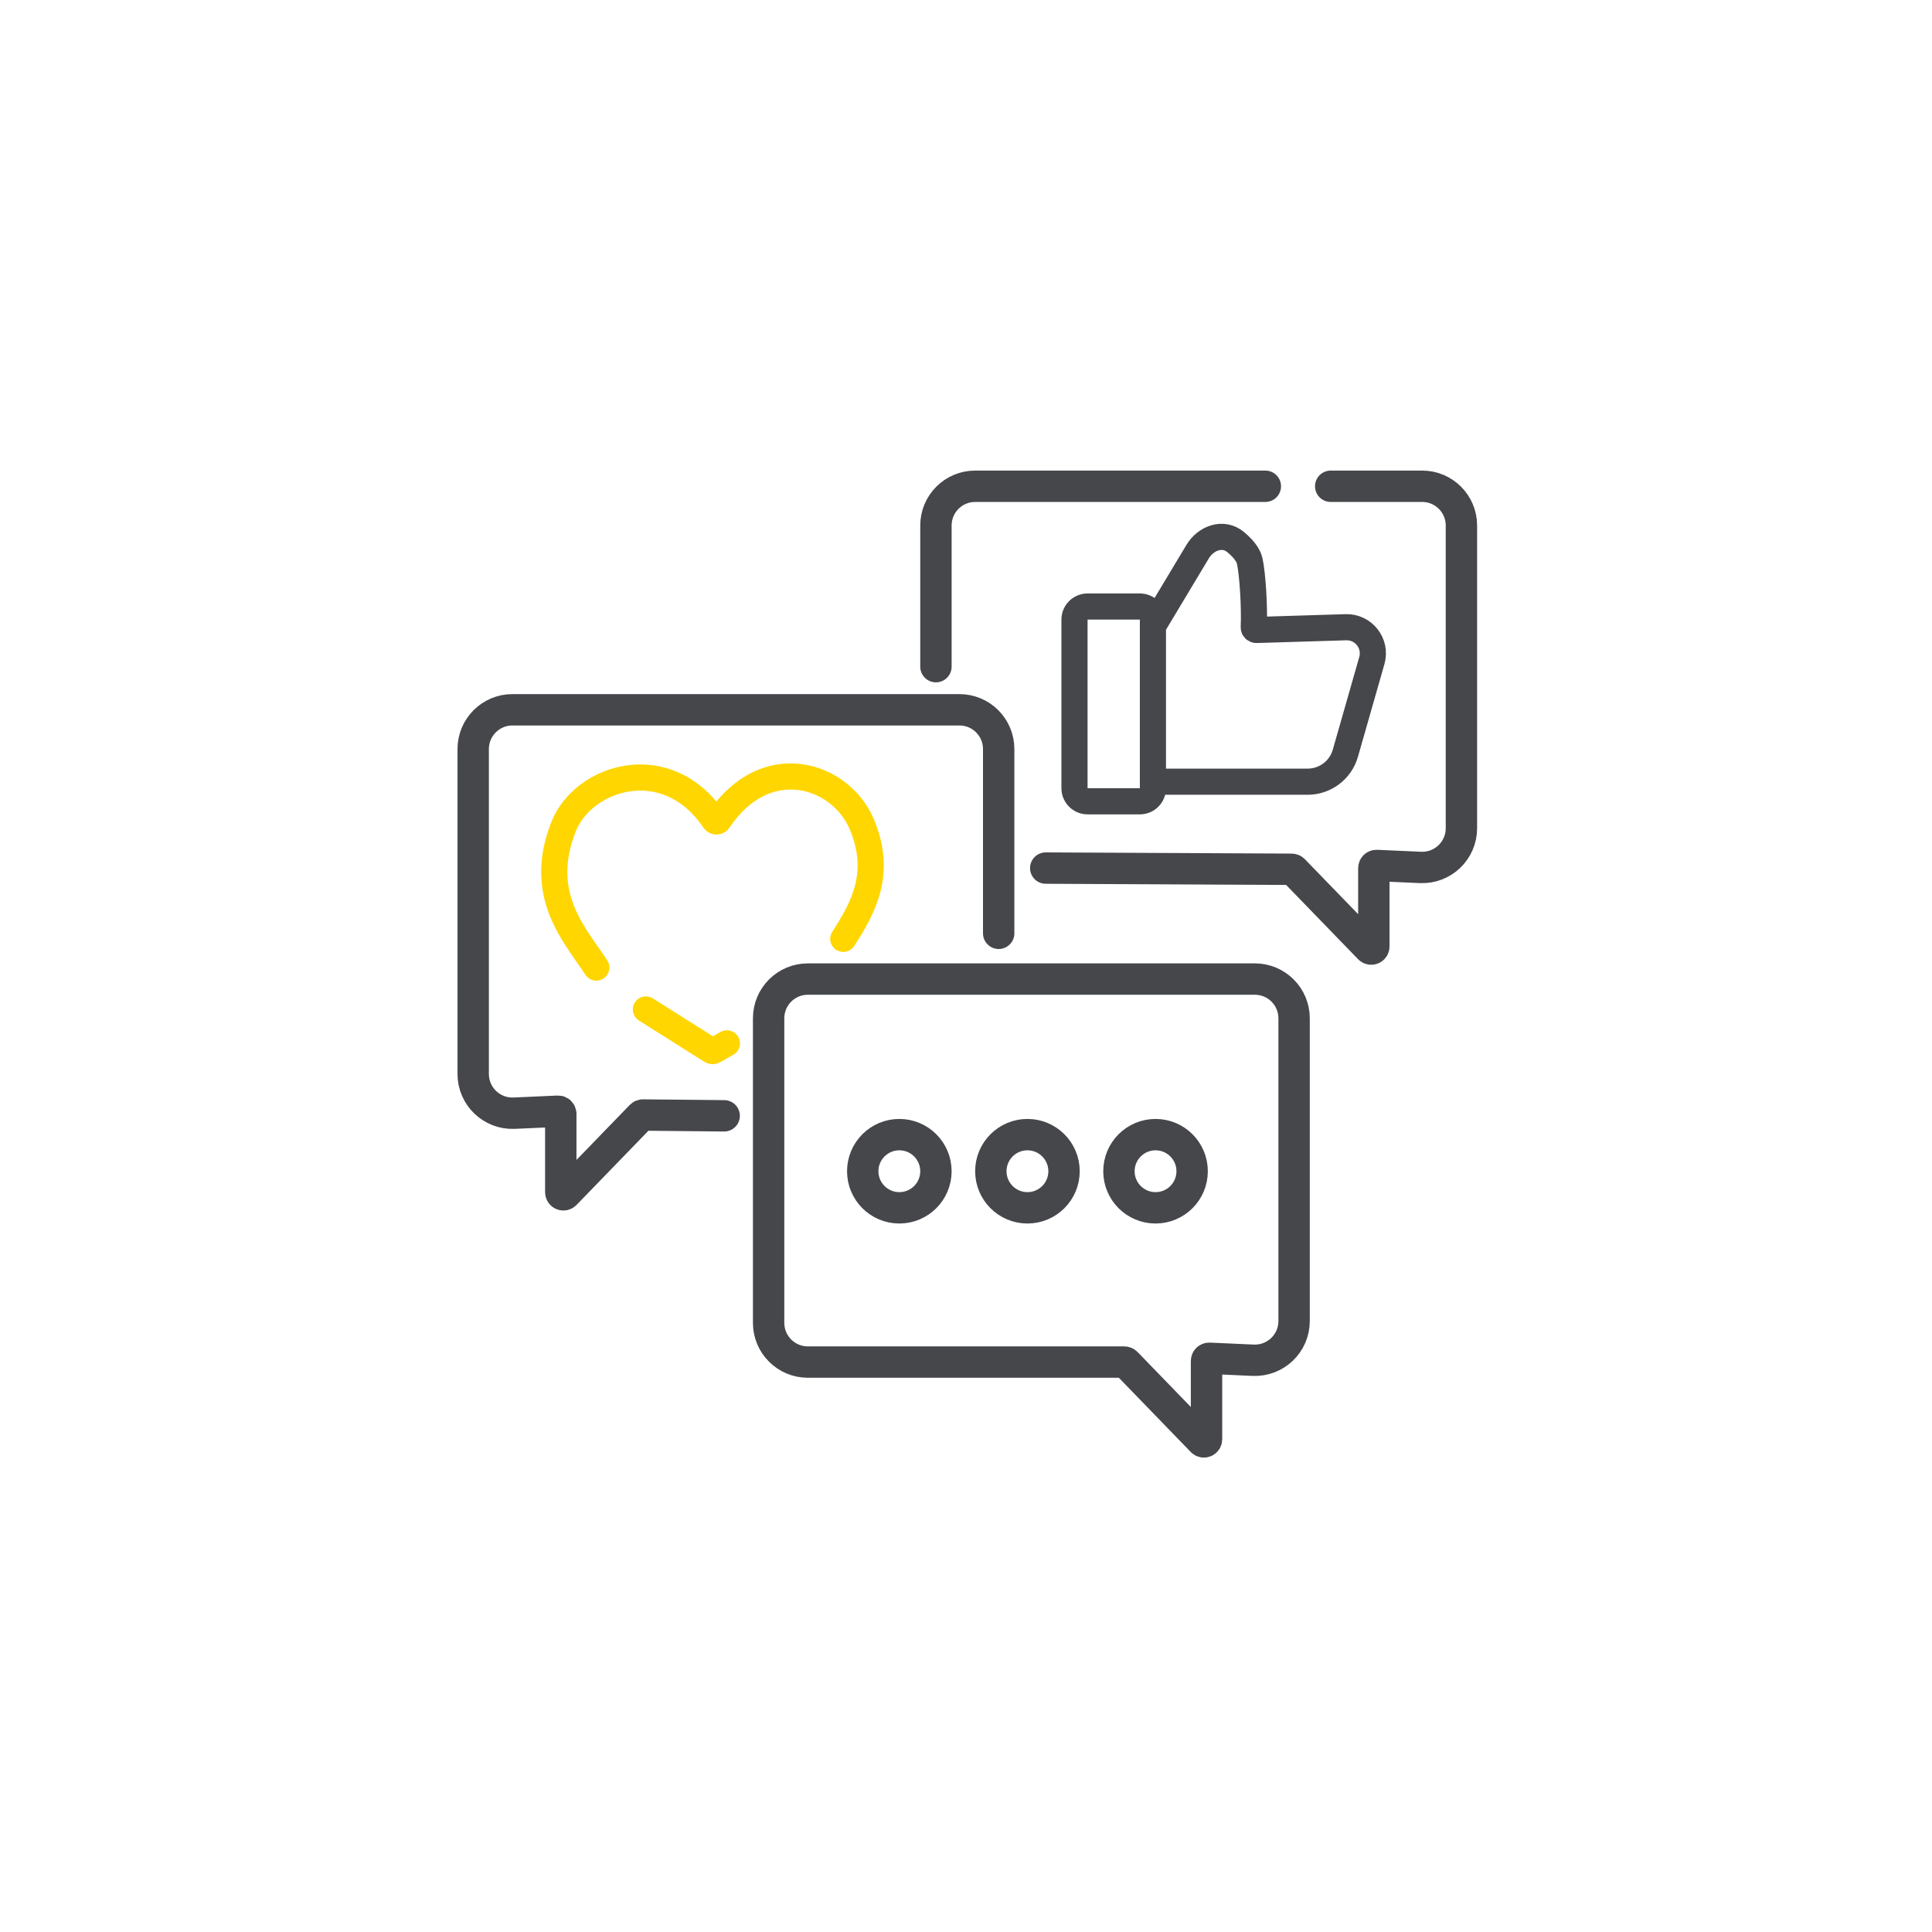
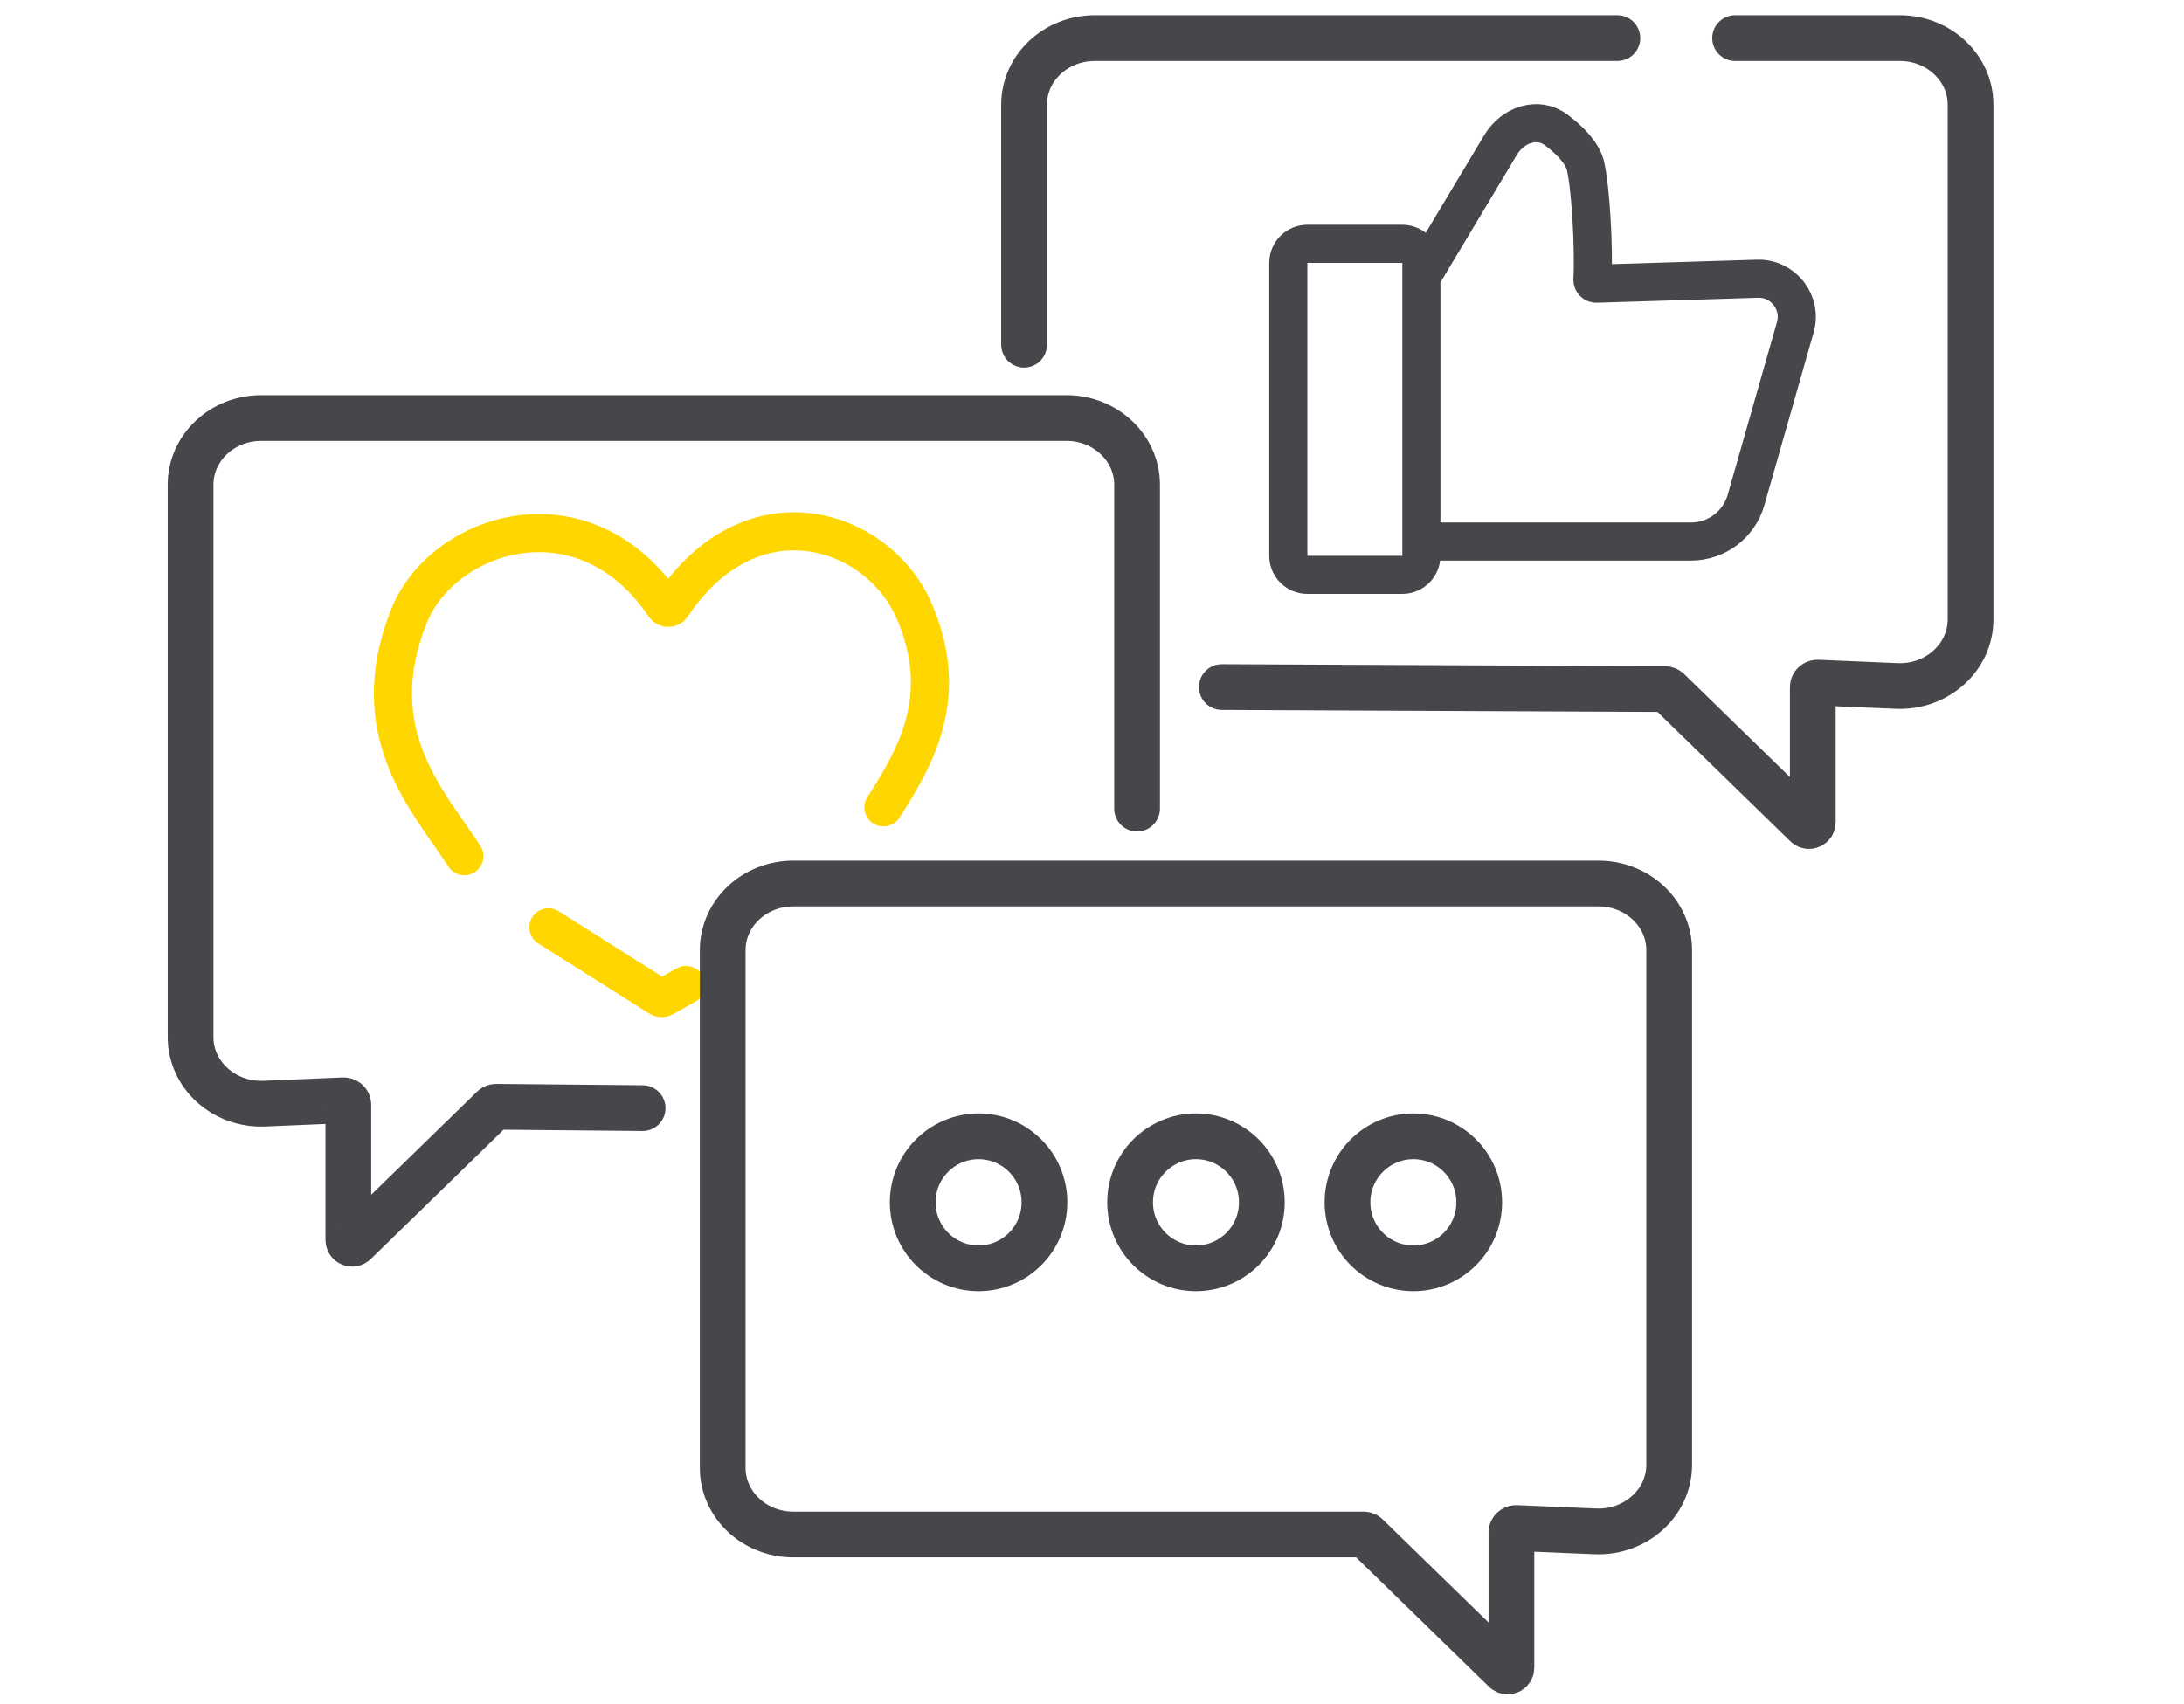
- <svg xmlns="http://www.w3.org/2000/svg" width="739" height="739" viewBox="0 0 739 739" fill="none">
-   <path d="M228.101 370.109C220.268 357.996 205.054 342.506 215.601 316.118C223.201 297.104 255.018 286.855 273.182 313.753C273.596 314.366 274.501 314.365 274.913 313.751C292.972 286.826 321.46 296.172 329.55 315.08C337.546 333.77 330.386 347.005 322.552 359.118M247.051 386.114L272.058 401.897C272.363 402.089 272.744 402.098 273.057 401.921L278.051 399.093" stroke="#FFD600" stroke-width="10" stroke-linecap="round" />
-   <path d="M441 239.5L458.078 211.037C461.239 205.769 467.812 203.392 472.562 207.287C475.233 209.477 477.432 212.037 478 214.5C479.14 219.44 479.919 232.595 479.565 239.899C479.537 240.491 480.015 240.984 480.607 240.966L514.818 239.919C521.587 239.712 526.6 246.15 524.74 252.661L514.608 288.121C512.768 294.56 506.883 299 500.185 299H441M441 239.5V299M441 239.5V237C441 234.239 438.761 232 436 232H416C413.239 232 411 234.239 411 237V301.5C411 304.261 413.239 306.5 416 306.5H436C438.761 306.5 441 304.261 441 301.5V299" stroke="#45474B" stroke-width="10" stroke-linecap="round" />
-   <path d="M277 426.804L245.924 426.5C245.653 426.5 245.394 426.61 245.205 426.804L216.218 456.726C215.593 457.372 214.5 456.929 214.5 456.031V426.046C214.5 425.476 214.025 425.021 213.455 425.047L196.671 425.798C188.132 426.181 181 419.361 181 410.813V286.5C181 278.216 187.716 271.5 196 271.5H367C375.284 271.5 382 278.216 382 286.5V357M400 332.046L494.076 332.5C494.347 332.5 494.606 332.61 494.795 332.804L523.782 362.726C524.407 363.372 525.5 362.929 525.5 362.031V332.046C525.5 331.476 525.975 331.021 526.545 331.047L543.329 331.798C551.868 332.181 559 325.361 559 316.813V201C559 192.716 552.284 186 544 186H509M358 255V201C358 192.716 364.716 186 373 186H484M430.795 521.304L459.782 551.226C460.407 551.872 461.5 551.429 461.5 550.531V520.546C461.5 519.976 461.975 519.521 462.545 519.547L479.329 520.298C487.868 520.681 495 513.861 495 505.313V389.5C495 381.216 488.284 374.5 480 374.5H309C300.716 374.5 294 381.216 294 389.5V506C294 514.284 300.716 521 309 521H430.076C430.347 521 430.606 521.11 430.795 521.304Z" stroke="#45474B" stroke-width="12" stroke-linecap="round" />
-   <path d="M358 448C358 455.732 351.732 462 344 462C336.268 462 330 455.732 330 448C330 440.268 336.268 434 344 434C351.732 434 358 440.268 358 448ZM407 448C407 455.732 400.732 462 393 462C385.268 462 379 455.732 379 448C379 440.268 385.268 434 393 434C400.732 434 407 440.268 407 448ZM456 448C456 455.732 449.732 462 442 462C434.268 462 428 455.732 428 448C428 440.268 434.268 434 442 434C449.732 434 456 440.268 456 448Z" stroke="#45474B" stroke-width="12" />
+ <svg xmlns="http://www.w3.org/2000/svg" width="573" height="447" viewBox="0 0 573 447" fill="none">
+   <path d="M121.828 224.687C112.71 210.562 95 192.499 107.278 161.729C116.124 139.557 153.16 127.606 174.304 158.971C174.785 159.686 175.838 159.685 176.318 158.969C197.339 127.572 230.5 138.469 239.917 160.518C249.225 182.312 240.889 197.745 231.771 211.87M143.886 243.35L172.995 261.754C173.35 261.978 173.793 261.989 174.157 261.782L179.97 258.484" stroke="#FFD600" stroke-width="10" stroke-linecap="round" />
+   <path d="M372.921 72.728L393.689 38.053C396.849 32.778 403.38 30.422 408.305 34.104C412.003 36.868 415.234 40.296 415.989 43.576C417.326 49.379 418.236 64.898 417.802 73.377C417.772 73.969 418.25 74.461 418.842 74.443L461.097 73.147C467.864 72.94 472.877 79.375 471.02 85.885L458.089 131.224C456.251 137.667 450.364 142.11 443.664 142.11H372.921M372.921 72.728V142.11M372.921 72.728V68.983C372.921 66.221 370.682 63.983 367.921 63.983H343C340.239 63.983 338 66.221 338 68.983V145.856C338 148.617 340.239 150.856 343 150.856H367.921C370.682 150.856 372.921 148.617 372.921 145.856V142.11" stroke="#45474B" stroke-width="10" stroke-linecap="round" />
+   <path d="M168.603 290.798L130.21 290.443C129.875 290.443 129.555 290.571 129.322 290.798L93.085 326.103C92.452 326.721 91.388 326.272 91.388 325.387V289.913C91.388 289.249 90.8 288.719 90.097 288.748L69.361 289.625C58.811 290.071 50 282.118 50 272.151V127.191C50 117.531 58.297 109.7 68.532 109.7H279.794C290.028 109.7 298.325 117.531 298.325 127.191V212.202M320.563 180.301L436.79 180.831C437.125 180.831 437.445 180.959 437.678 181.186L473.915 216.492C474.548 217.109 475.612 216.66 475.612 215.775V180.301C475.612 179.637 476.2 179.107 476.903 179.137L497.639 180.013C508.189 180.459 517 172.506 517 162.539V27.491C517 17.831 508.703 10 498.468 10H455.227M268.675 90.46V27.491C268.675 17.831 276.972 10 287.206 10H424.341M358.609 403.04L394.846 438.346C395.479 438.963 396.544 438.514 396.544 437.63V402.156C396.544 401.491 397.131 400.961 397.834 400.991L418.571 401.867C429.12 402.313 437.931 394.361 437.931 384.393V249.345C437.931 239.685 429.634 231.854 419.399 231.854H208.138C197.903 231.854 189.606 239.685 189.606 249.345V385.194C189.606 394.854 197.903 402.685 208.138 402.685H357.721C358.056 402.685 358.376 402.813 358.609 403.04Z" stroke="#45474B" stroke-width="12" stroke-linecap="round" />
+   <path d="M274.022 315.513C274.022 325.09 266.275 332.835 256.741 332.835C247.208 332.835 239.461 325.09 239.461 315.513C239.461 305.937 247.208 298.191 256.741 298.191C266.275 298.191 274.022 305.937 274.022 315.513ZM331.059 315.513C331.059 325.09 323.312 332.835 313.778 332.835C304.245 332.835 296.498 325.09 296.498 315.513C296.498 305.937 304.245 298.191 313.778 298.191C323.312 298.191 331.059 305.937 331.059 315.513ZM388.096 315.513C388.096 325.09 380.349 332.835 370.815 332.835C361.282 332.835 353.535 325.09 353.535 315.513C353.535 305.937 361.282 298.191 370.815 298.191C380.349 298.191 388.096 305.937 388.096 315.513Z" stroke="#45474B" stroke-width="12" />
</svg>
